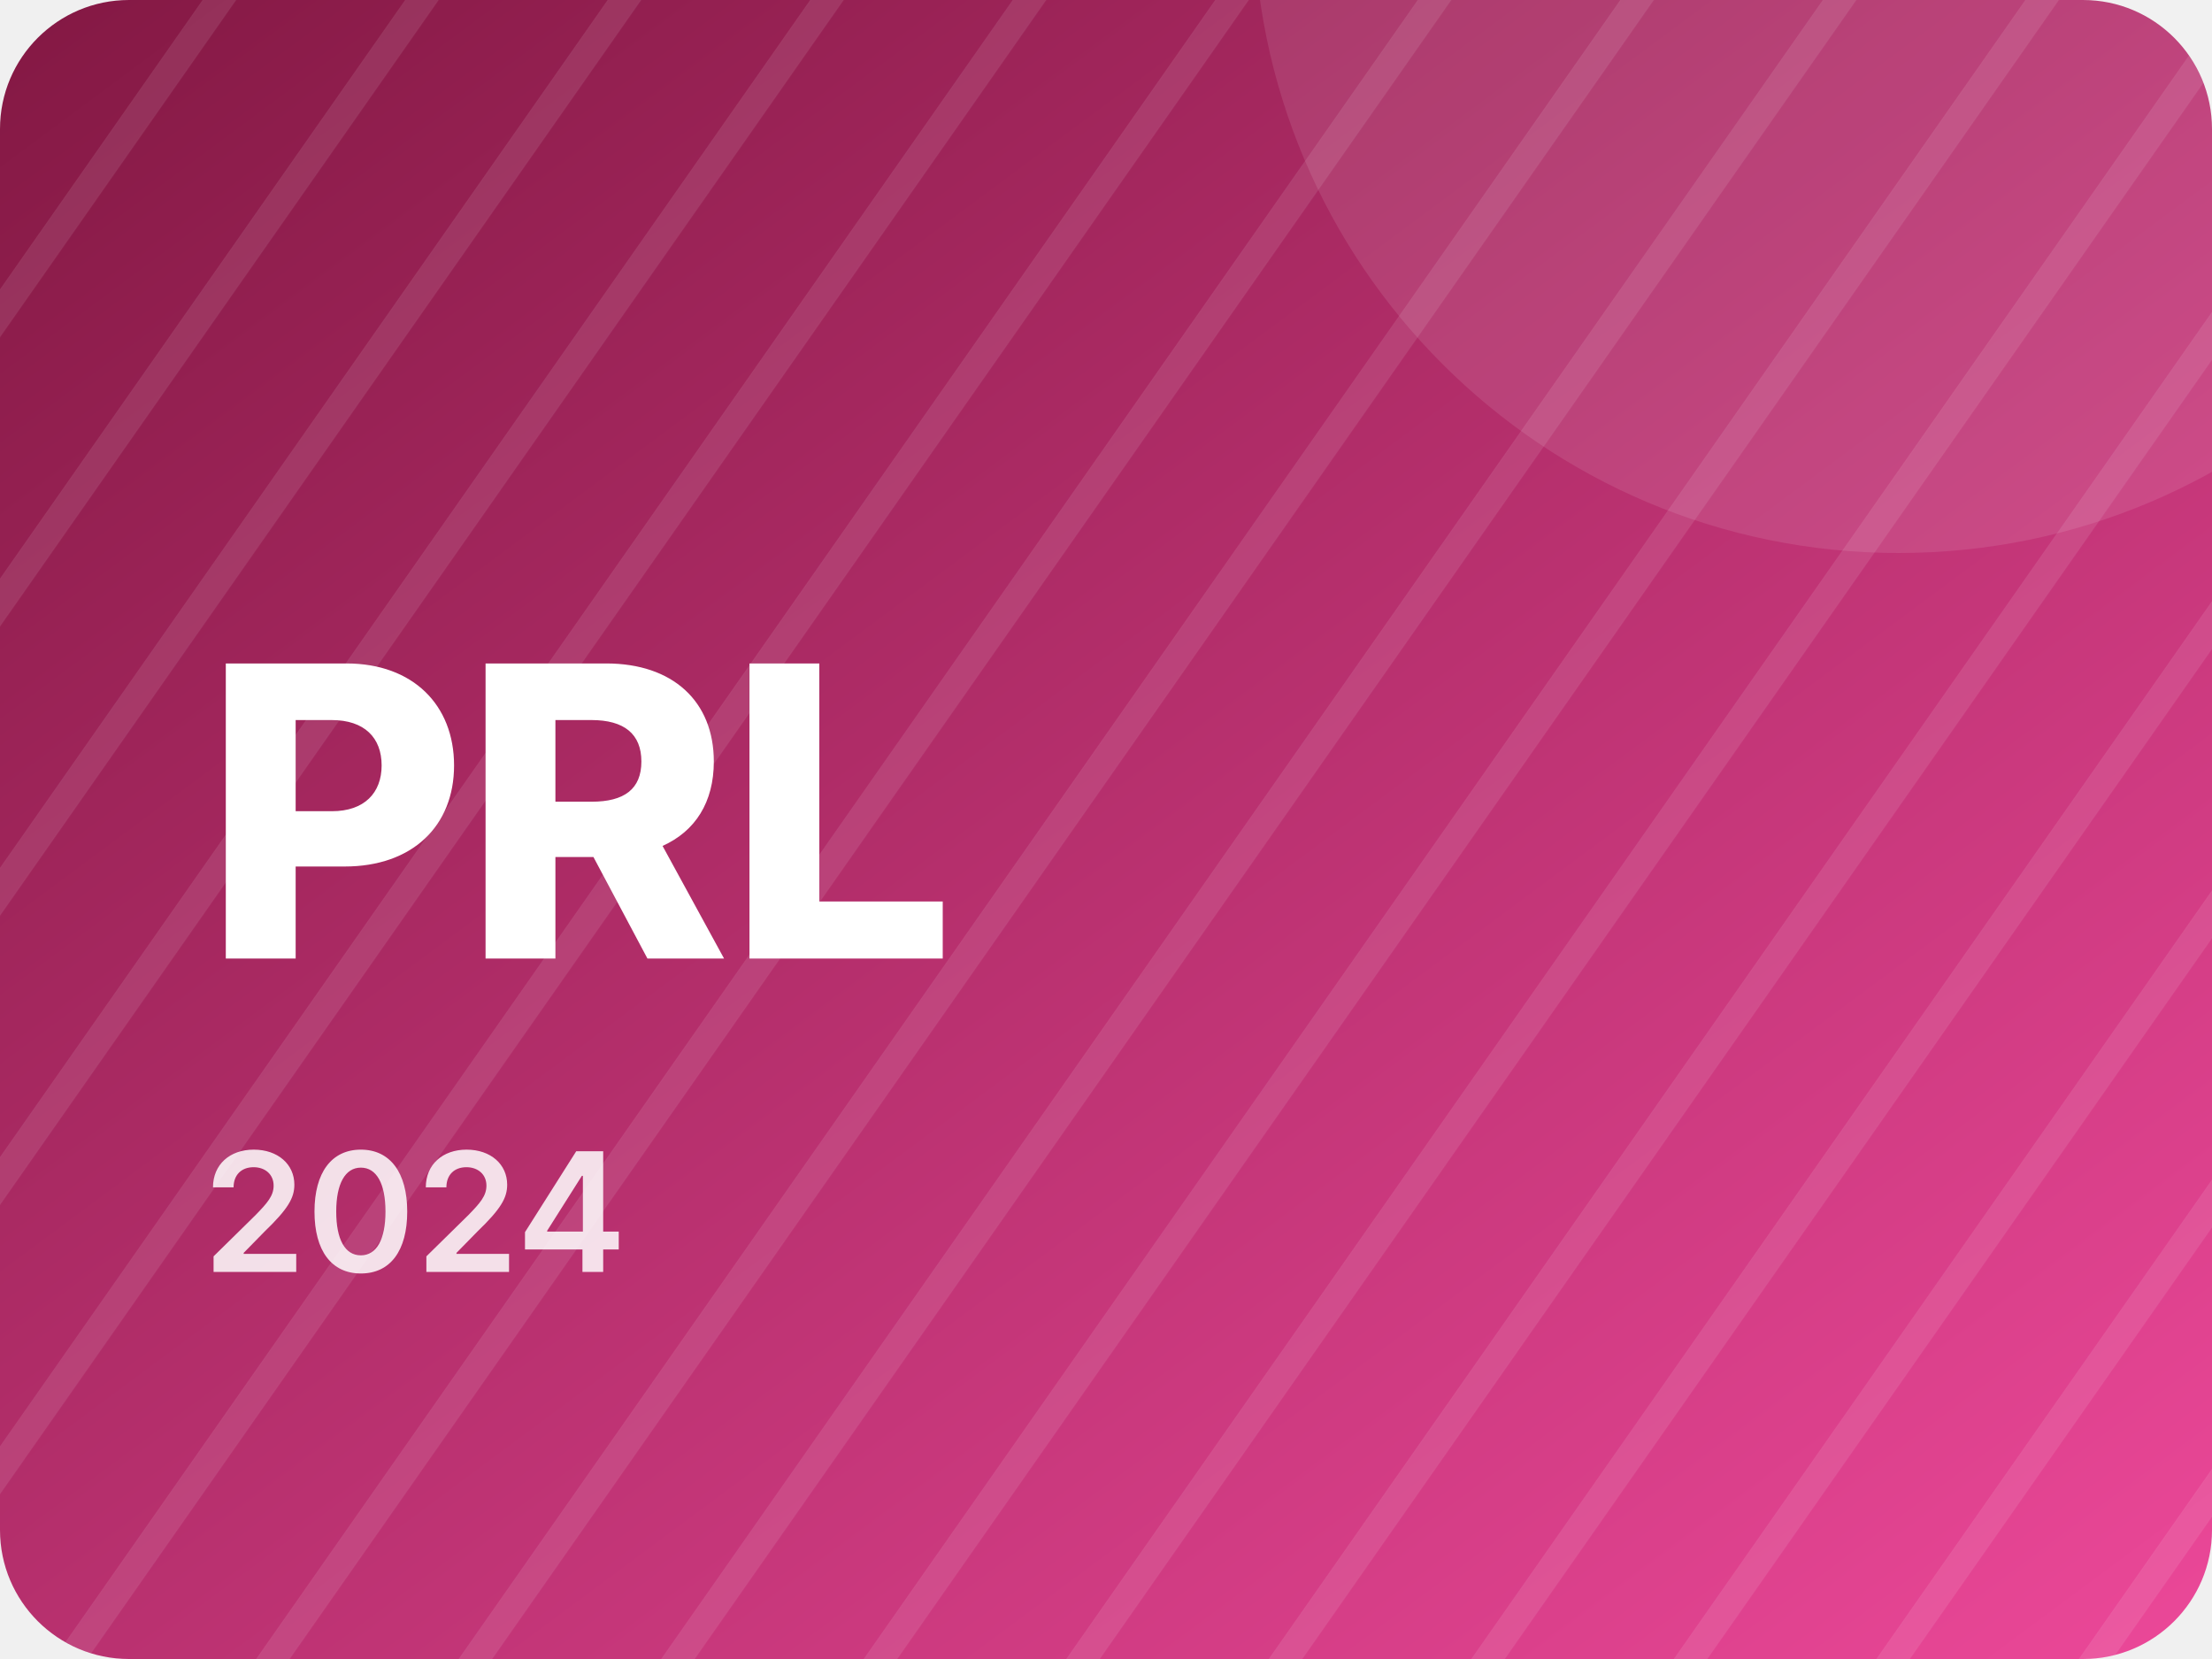
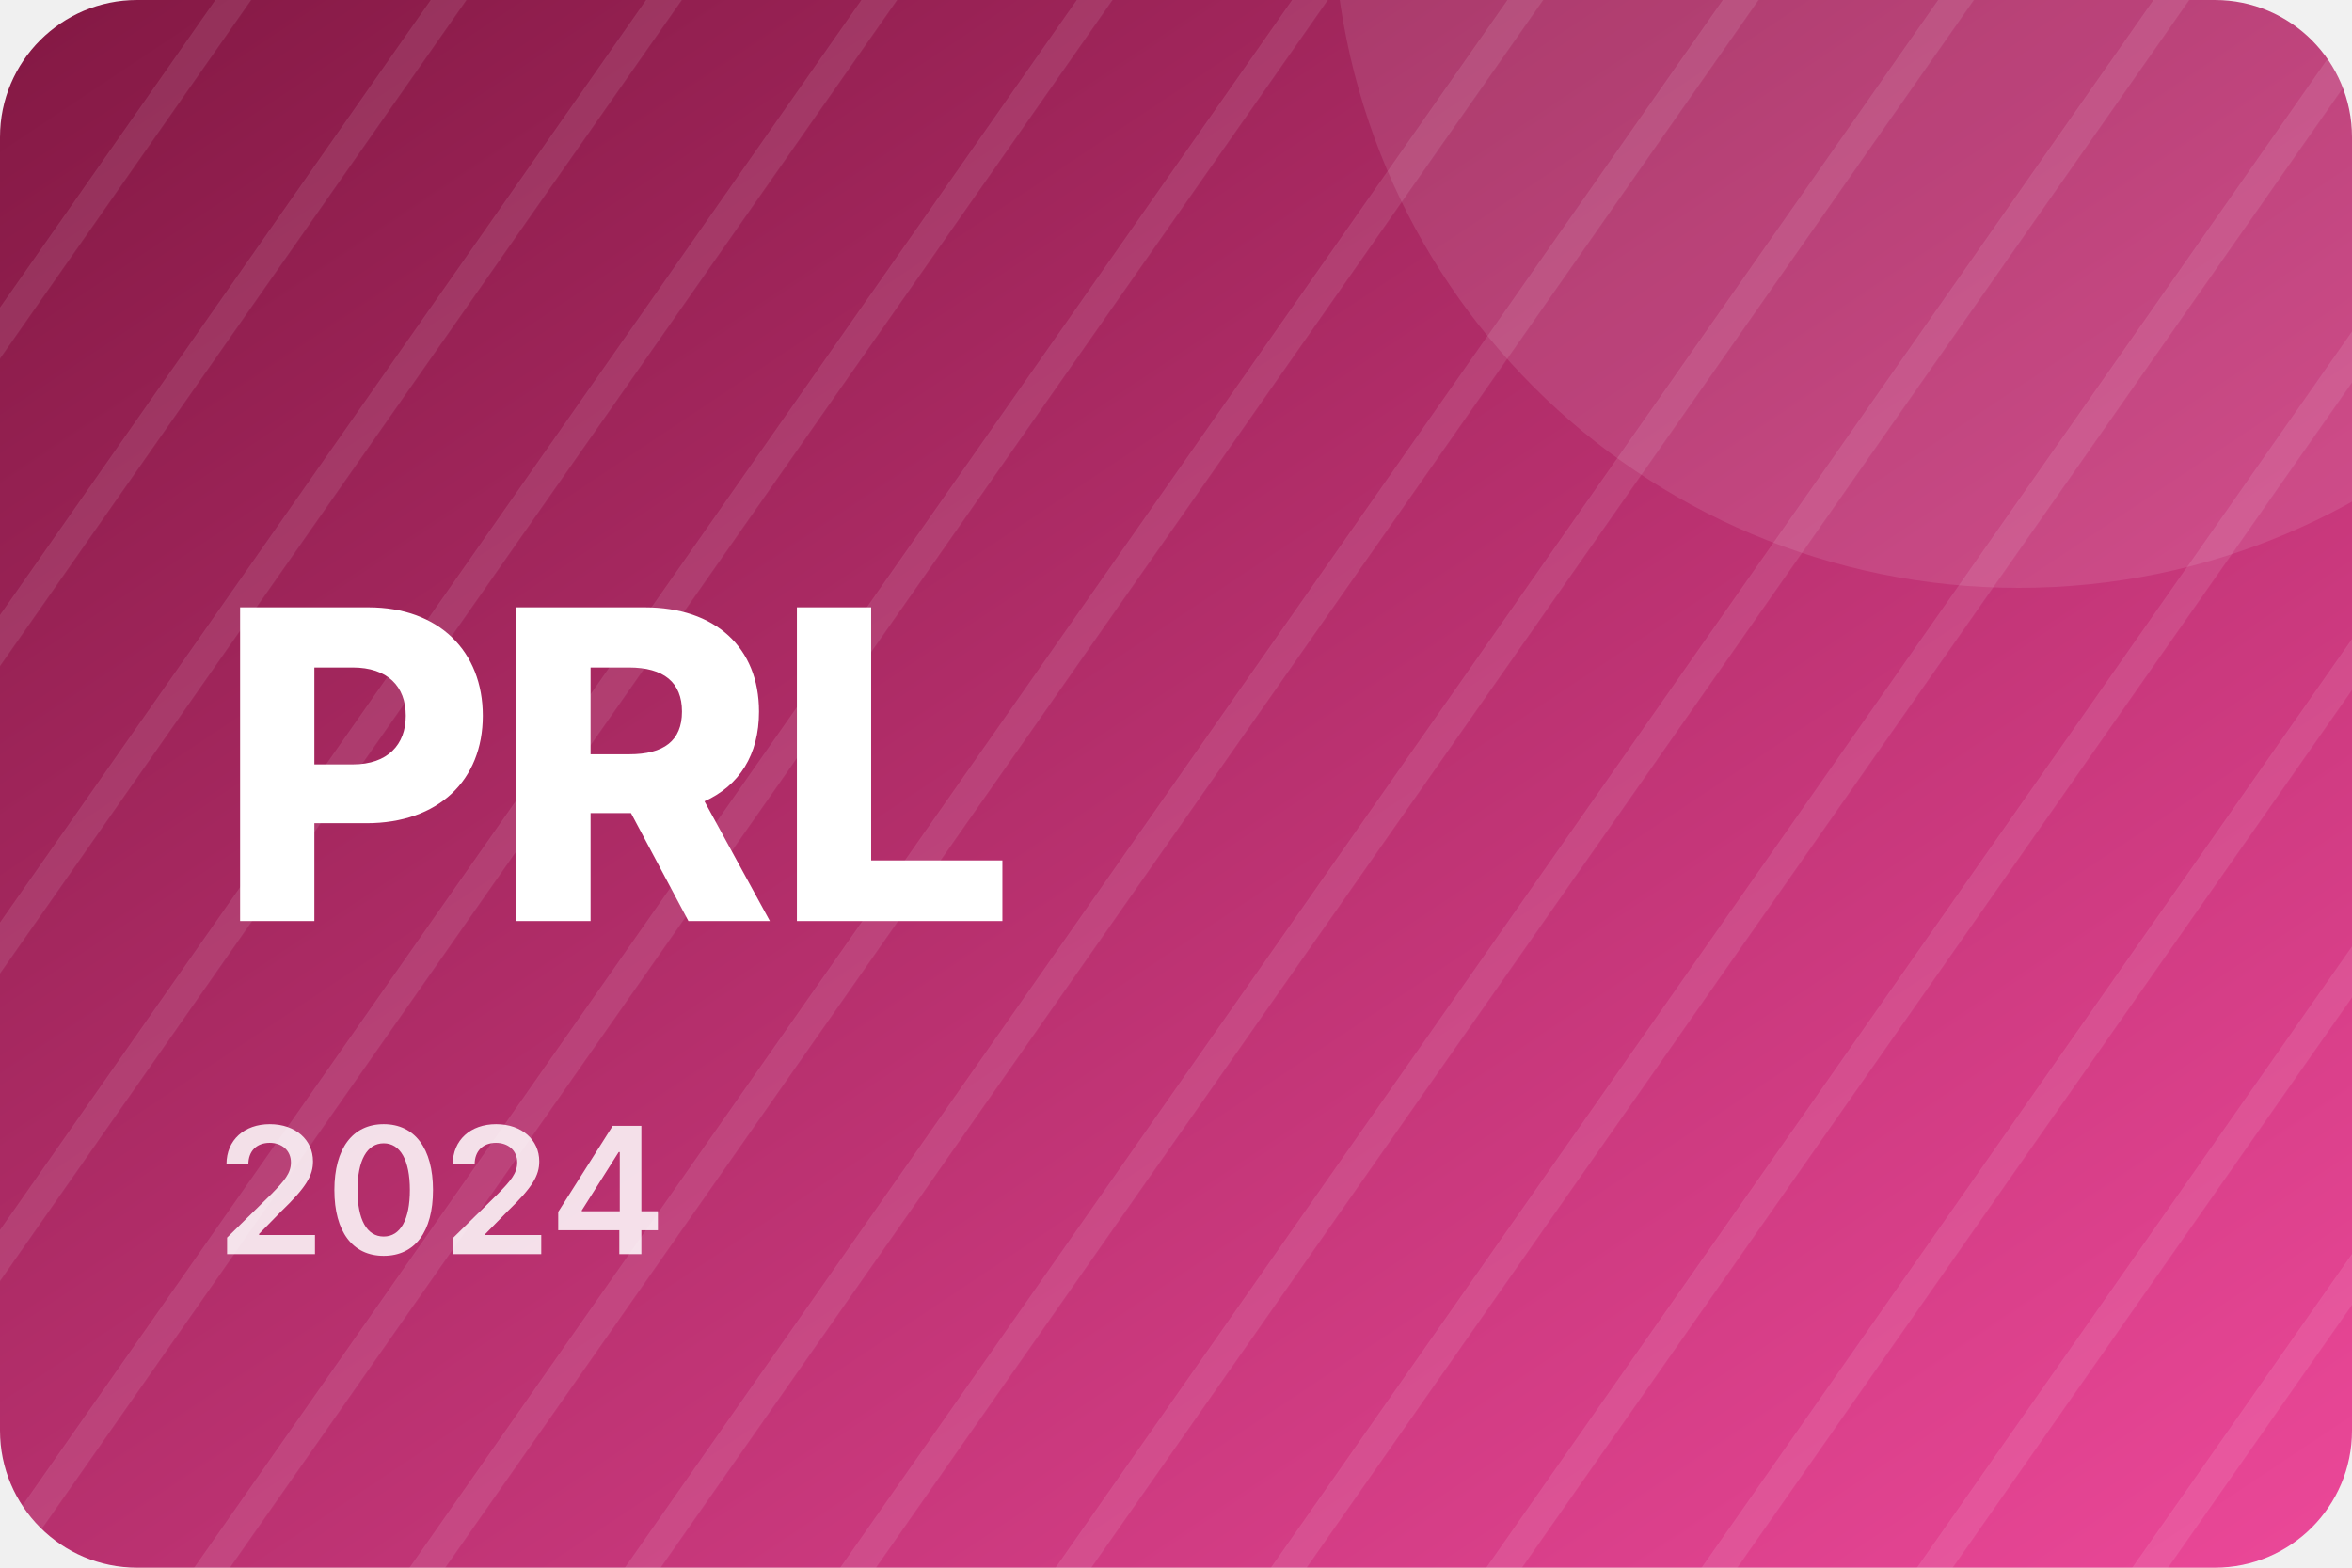
- <svg xmlns="http://www.w3.org/2000/svg" viewBox="0 0 240 180" width="240" height="180" role="img" aria-label="PRL 2024">
+ <svg xmlns="http://www.w3.org/2000/svg" viewBox="0 0 240 160" width="240" height="160" role="img" aria-label="PRL 2024">
  <defs>
    <linearGradient id="g-prl" x1="0" y1="0" x2="1" y2="1">
      <stop offset="0" stop-color="#831843" />
      <stop offset="1" stop-color="#ec4899" />
    </linearGradient>
    <pattern id="p-prl" width="18" height="18" patternUnits="userSpaceOnUse" patternTransform="rotate(35)">
      <rect width="18" height="18" fill="none" />
      <line x1="0" y1="0" x2="0" y2="18" stroke="#ffffff" stroke-opacity="0.10" stroke-width="6" />
    </pattern>
  </defs>
-   <rect width="240" height="180" rx="14" fill="url(#g-prl)" />
-   <rect width="240" height="180" rx="14" fill="url(#p-prl)" />
+   <rect width="240" height="160" rx="14" fill="url(#g-prl)" />
+   <rect width="240" height="160" rx="14" fill="url(#p-prl)" />
  <circle cx="206" cy="-10" r="70" fill="#ffffff" fill-opacity="0.10" />
-   <text x="22" y="104" font-family="Inter, 'Segoe UI', Helvetica, Arial, sans-serif" font-weight="800" font-size="44" fill="#ffffff" letter-spacing="-0.5">PRL</text>
-   <text x="22" y="138" font-family="Inter, 'Segoe UI', Helvetica, Arial, sans-serif" font-weight="600" font-size="18" fill="#ffffff" fill-opacity="0.85">2024</text>
+   <text x="22" y="94" font-family="Inter, 'Segoe UI', Helvetica, Arial, sans-serif" font-weight="800" font-size="44" fill="#ffffff" letter-spacing="-0.5">PRL</text>
+   <text x="22" y="128" font-family="Inter, 'Segoe UI', Helvetica, Arial, sans-serif" font-weight="600" font-size="18" fill="#ffffff" fill-opacity="0.85">2024</text>
</svg>
